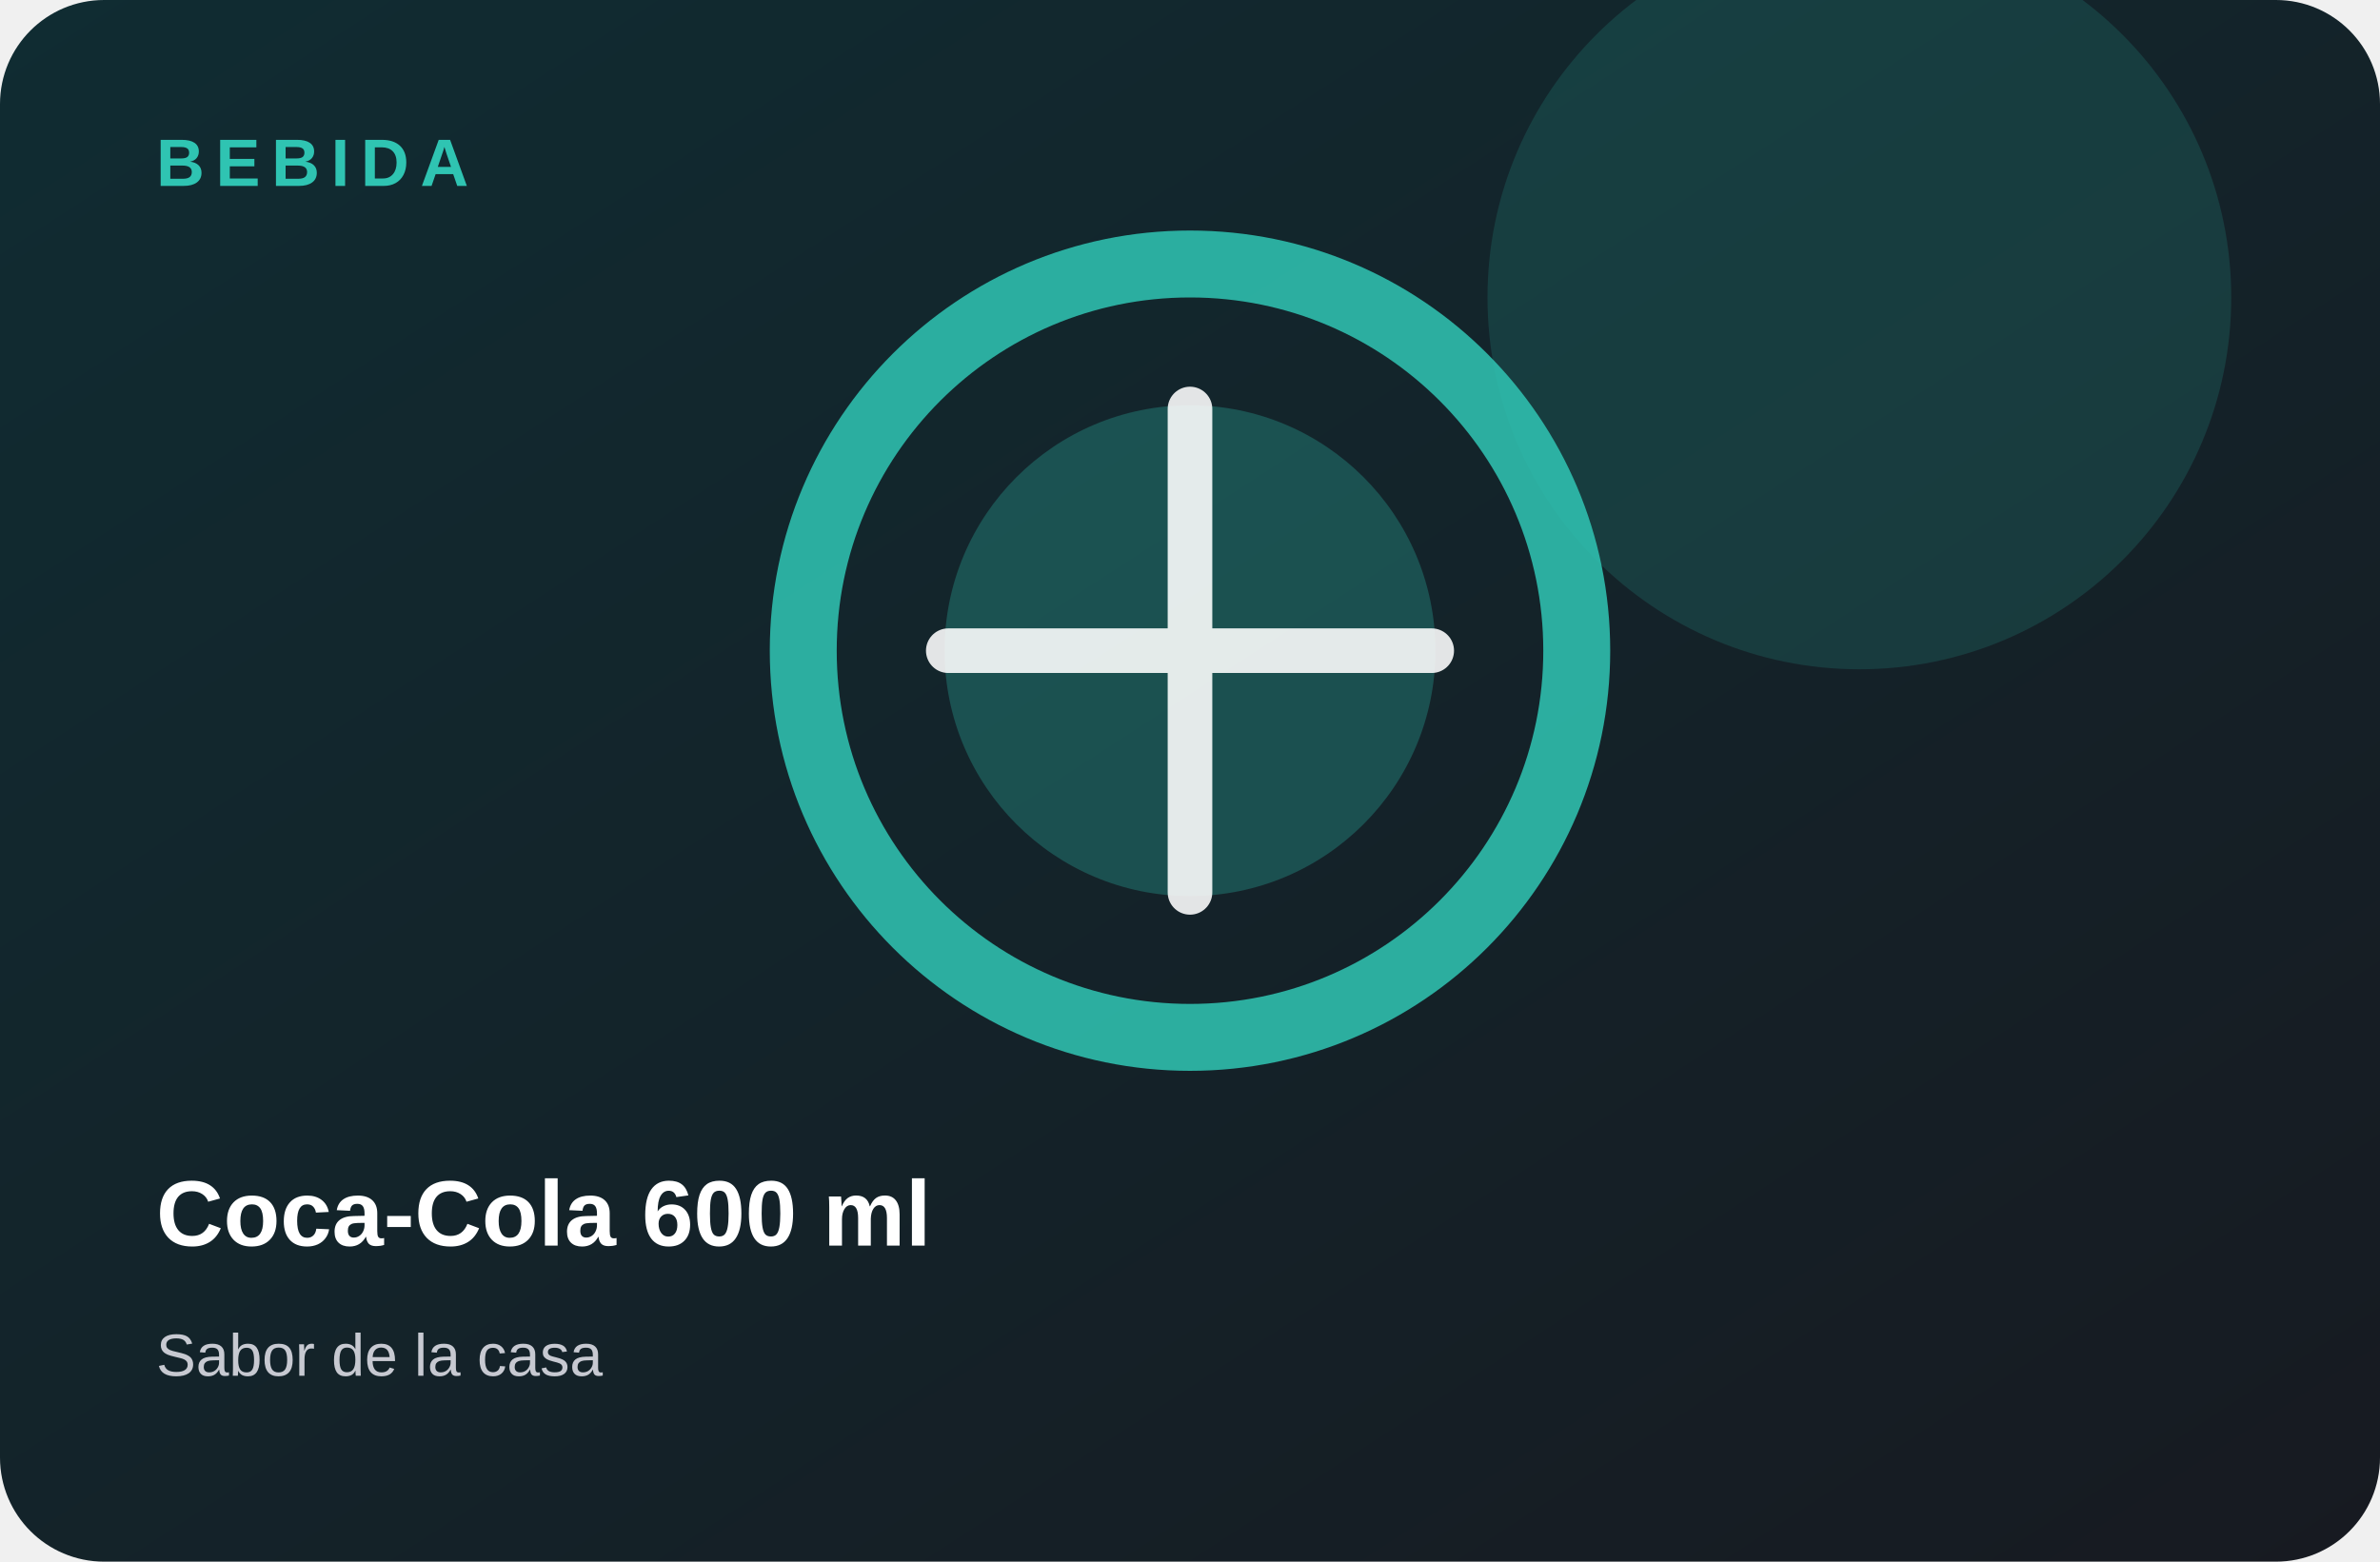
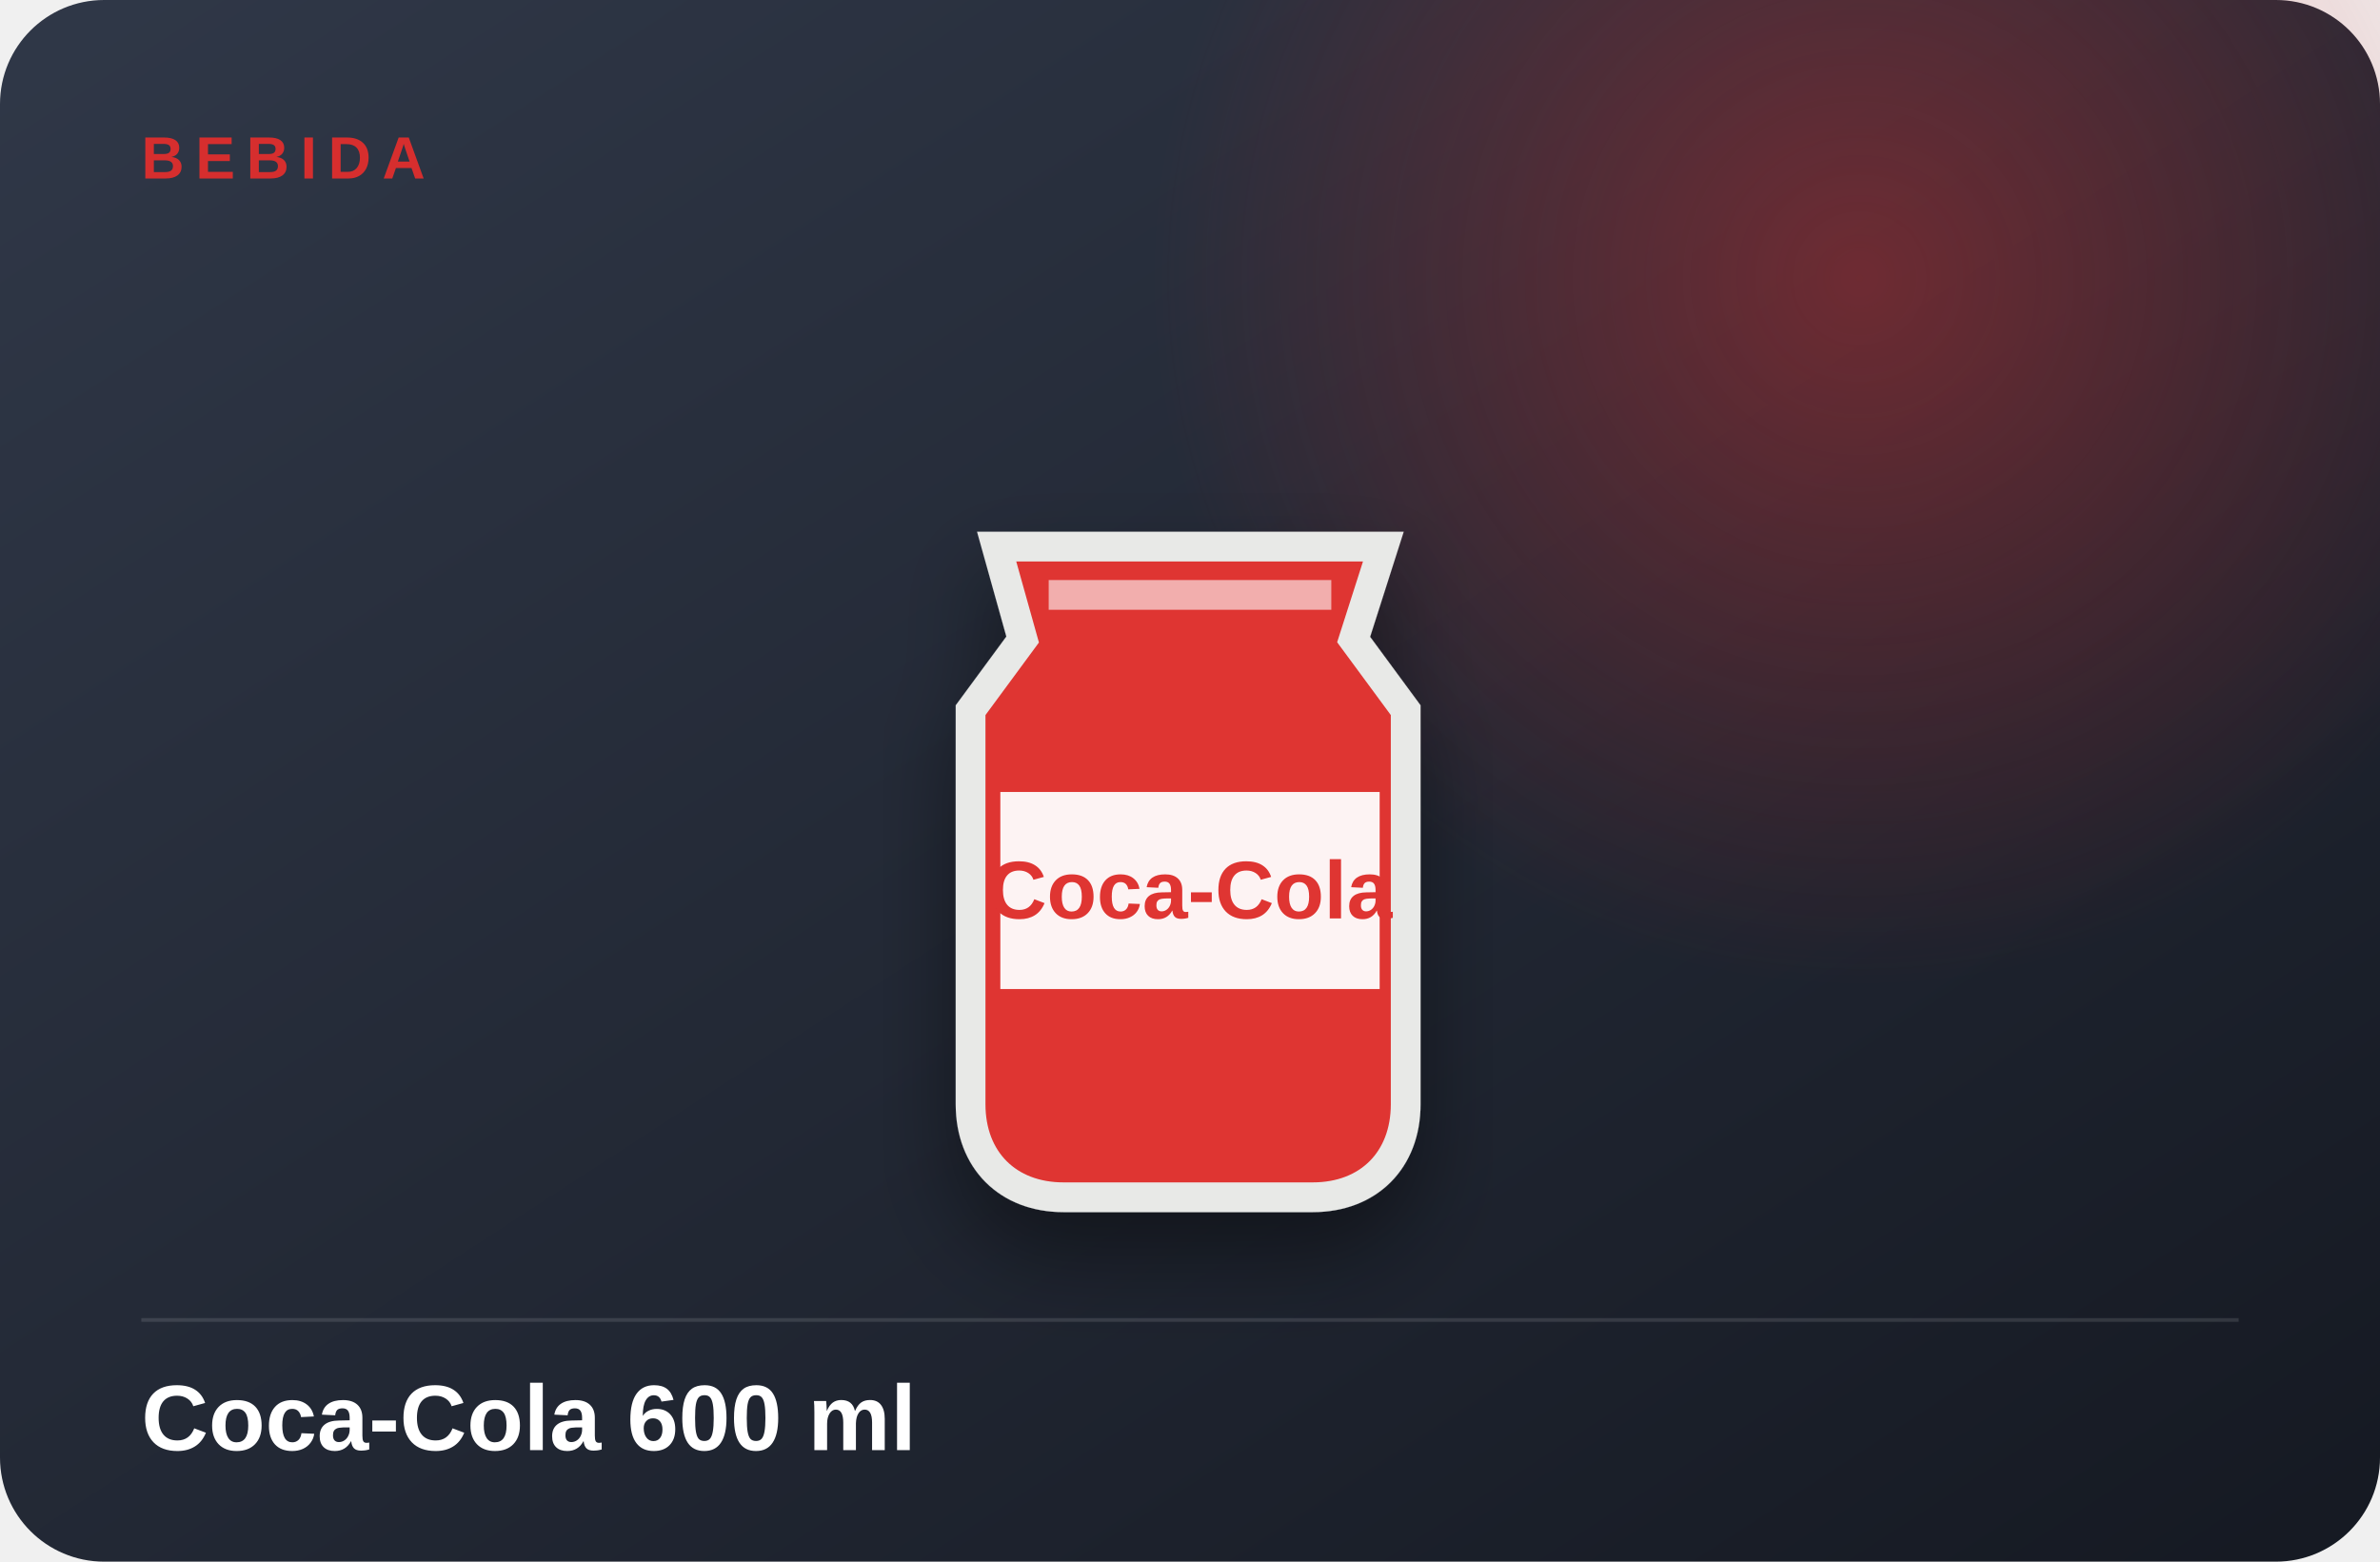
<svg xmlns="http://www.w3.org/2000/svg" viewBox="0 0 640 420" role="img" aria-label="Coca-Cola 600 ml">
  <defs>
-     <linearGradient id="bg" x1="0" y1="0" x2="1" y2="1">
-       <stop stop-color="#102c32" />
-       <stop offset="1" stop-color="#171a21" />
+     <linearGradient id="fondo" x1="0" y1="0" x2="1" y2="1">
+       <stop stop-color="#303848" />
+       <stop offset="1" stop-color="#151922" />
    </linearGradient>
+     <radialGradient id="luz">
+       <stop stop-color="#d62e2e" stop-opacity=".42" />
+       <stop offset="1" stop-color="#d62e2e" stop-opacity="0" />
+     </radialGradient>
+     <filter id="sombra" x="-.2" y="-.2" width="1.4" height="1.5">
+       <feDropShadow dx="0" dy="12" stdDeviation="12" flood-color="#000" flood-opacity=".42" />
+     </filter>
  </defs>
-   <rect width="640" height="420" rx="28" fill="url(#bg)" />
-   <circle cx="500" cy="80" r="100" fill="#2fc4b2" opacity=".16" />
-   <circle cx="320" cy="175" r="104" fill="none" stroke="#2fc4b2" stroke-width="18" opacity=".86" />
-   <circle cx="320" cy="175" r="66" fill="#2fc4b2" opacity=".28" />
-   <path d="M255 175h130M320 110v130" stroke="#fff" stroke-width="12" stroke-linecap="round" opacity=".88" />
-   <text x="42" y="50" fill="#2fc4b2" font-family="Arial,sans-serif" font-size="18" font-weight="700" letter-spacing="3">BEBIDA</text>
-   <text x="42" y="335" fill="#fff" font-family="Arial,sans-serif" font-size="25" font-weight="700">Coca-Cola 600 ml</text>
-   <text x="42" y="370" fill="#c7c9d1" font-family="Arial,sans-serif" font-size="16">Sabor de la casa</text>
+   <rect width="640" height="420" rx="28" fill="url(#fondo)" />
+   <circle cx="500" cy="75" r="190" fill="url(#luz)" />
+   <text x="38" y="48" fill="#d62e2e" font-family="Arial,sans-serif" font-size="16" font-weight="700" letter-spacing="3">BEBIDA</text>
+   <g filter="url(#sombra)">
+     <path d="M268 147h104l-8 25 14 19v106c0 15-10 25-25 25h-67c-15 0-25-10-25-25V191l14-19z" fill="#df3432" stroke="#e8e9e7" stroke-width="8" />
+     <path d="M269 213h102v53H269z" fill="#fff" opacity=".94" />
+     <text x="320" y="247" text-anchor="middle" font-family="Arial,sans-serif" font-size="22" font-weight="700" fill="#df3432">Coca-Cola</text>
+     <path d="M282 160h76" stroke="#fff" stroke-width="8" opacity=".6" />
+   </g>
+   <path d="M38 355h564" stroke="#ffffff" stroke-opacity=".12" />
+   <text x="38" y="390" fill="#fff" font-family="Arial,sans-serif" font-size="25" font-weight="700">Coca-Cola 600 ml</text>
</svg>
